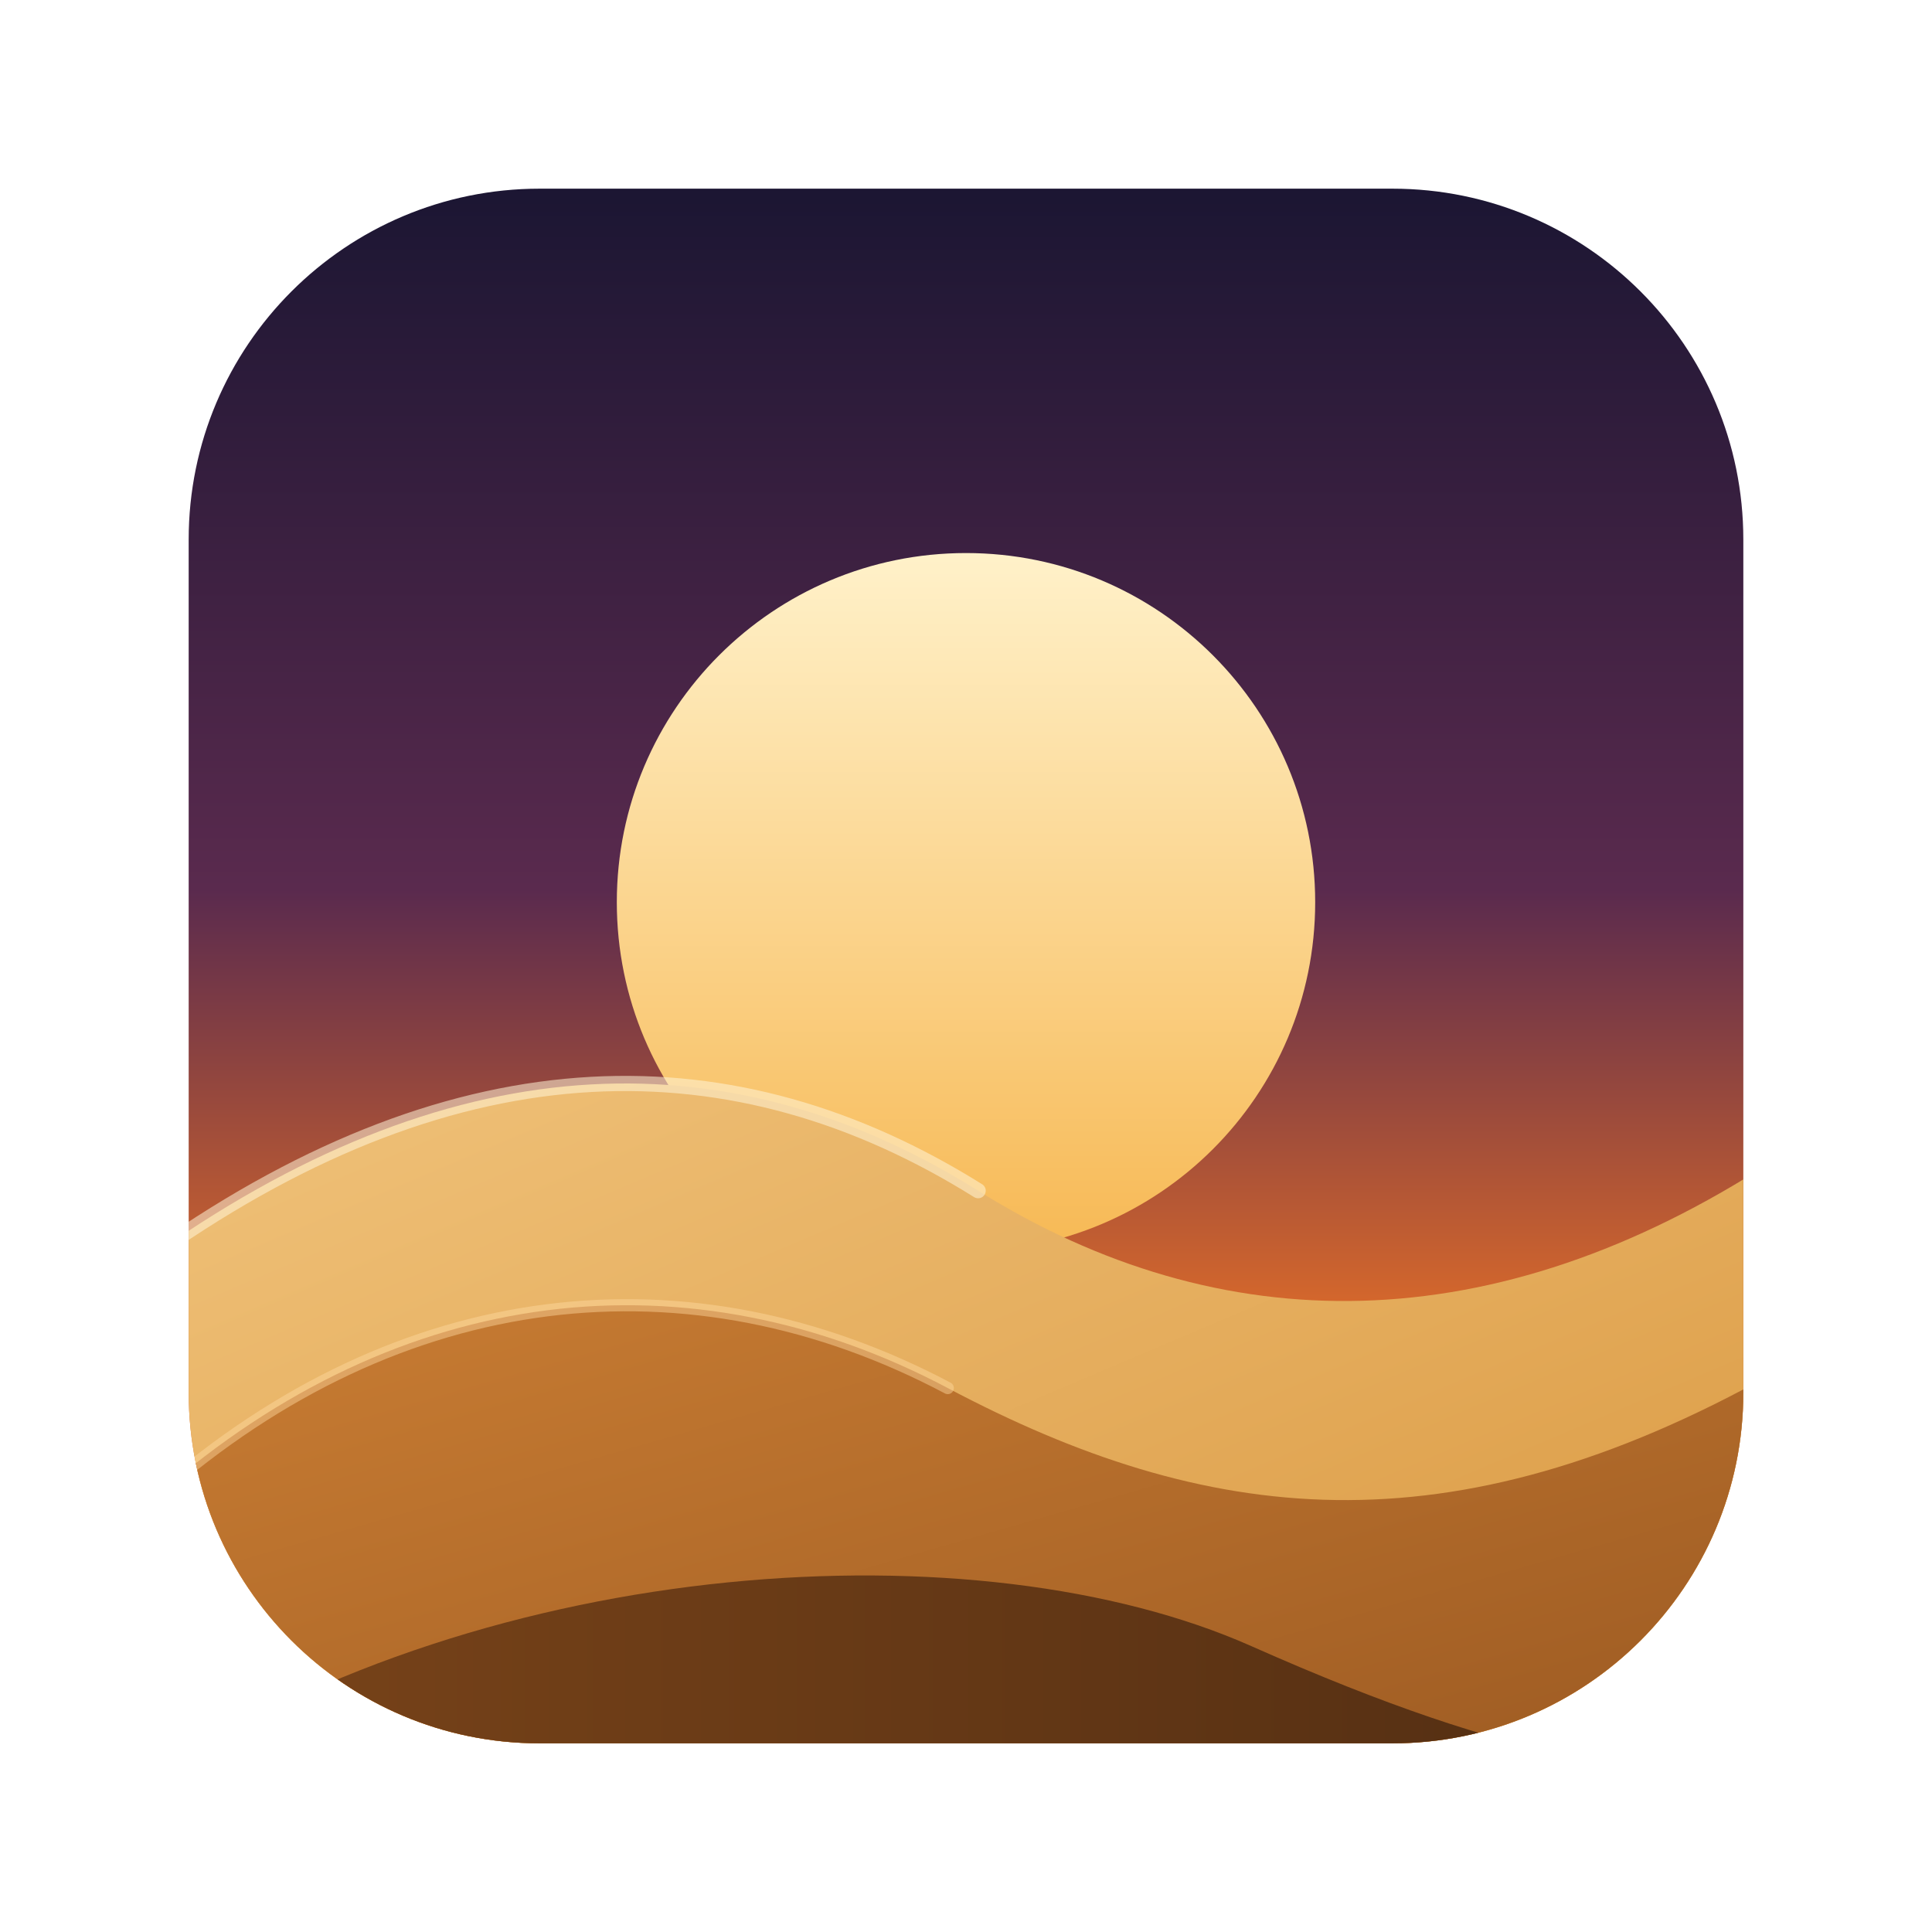
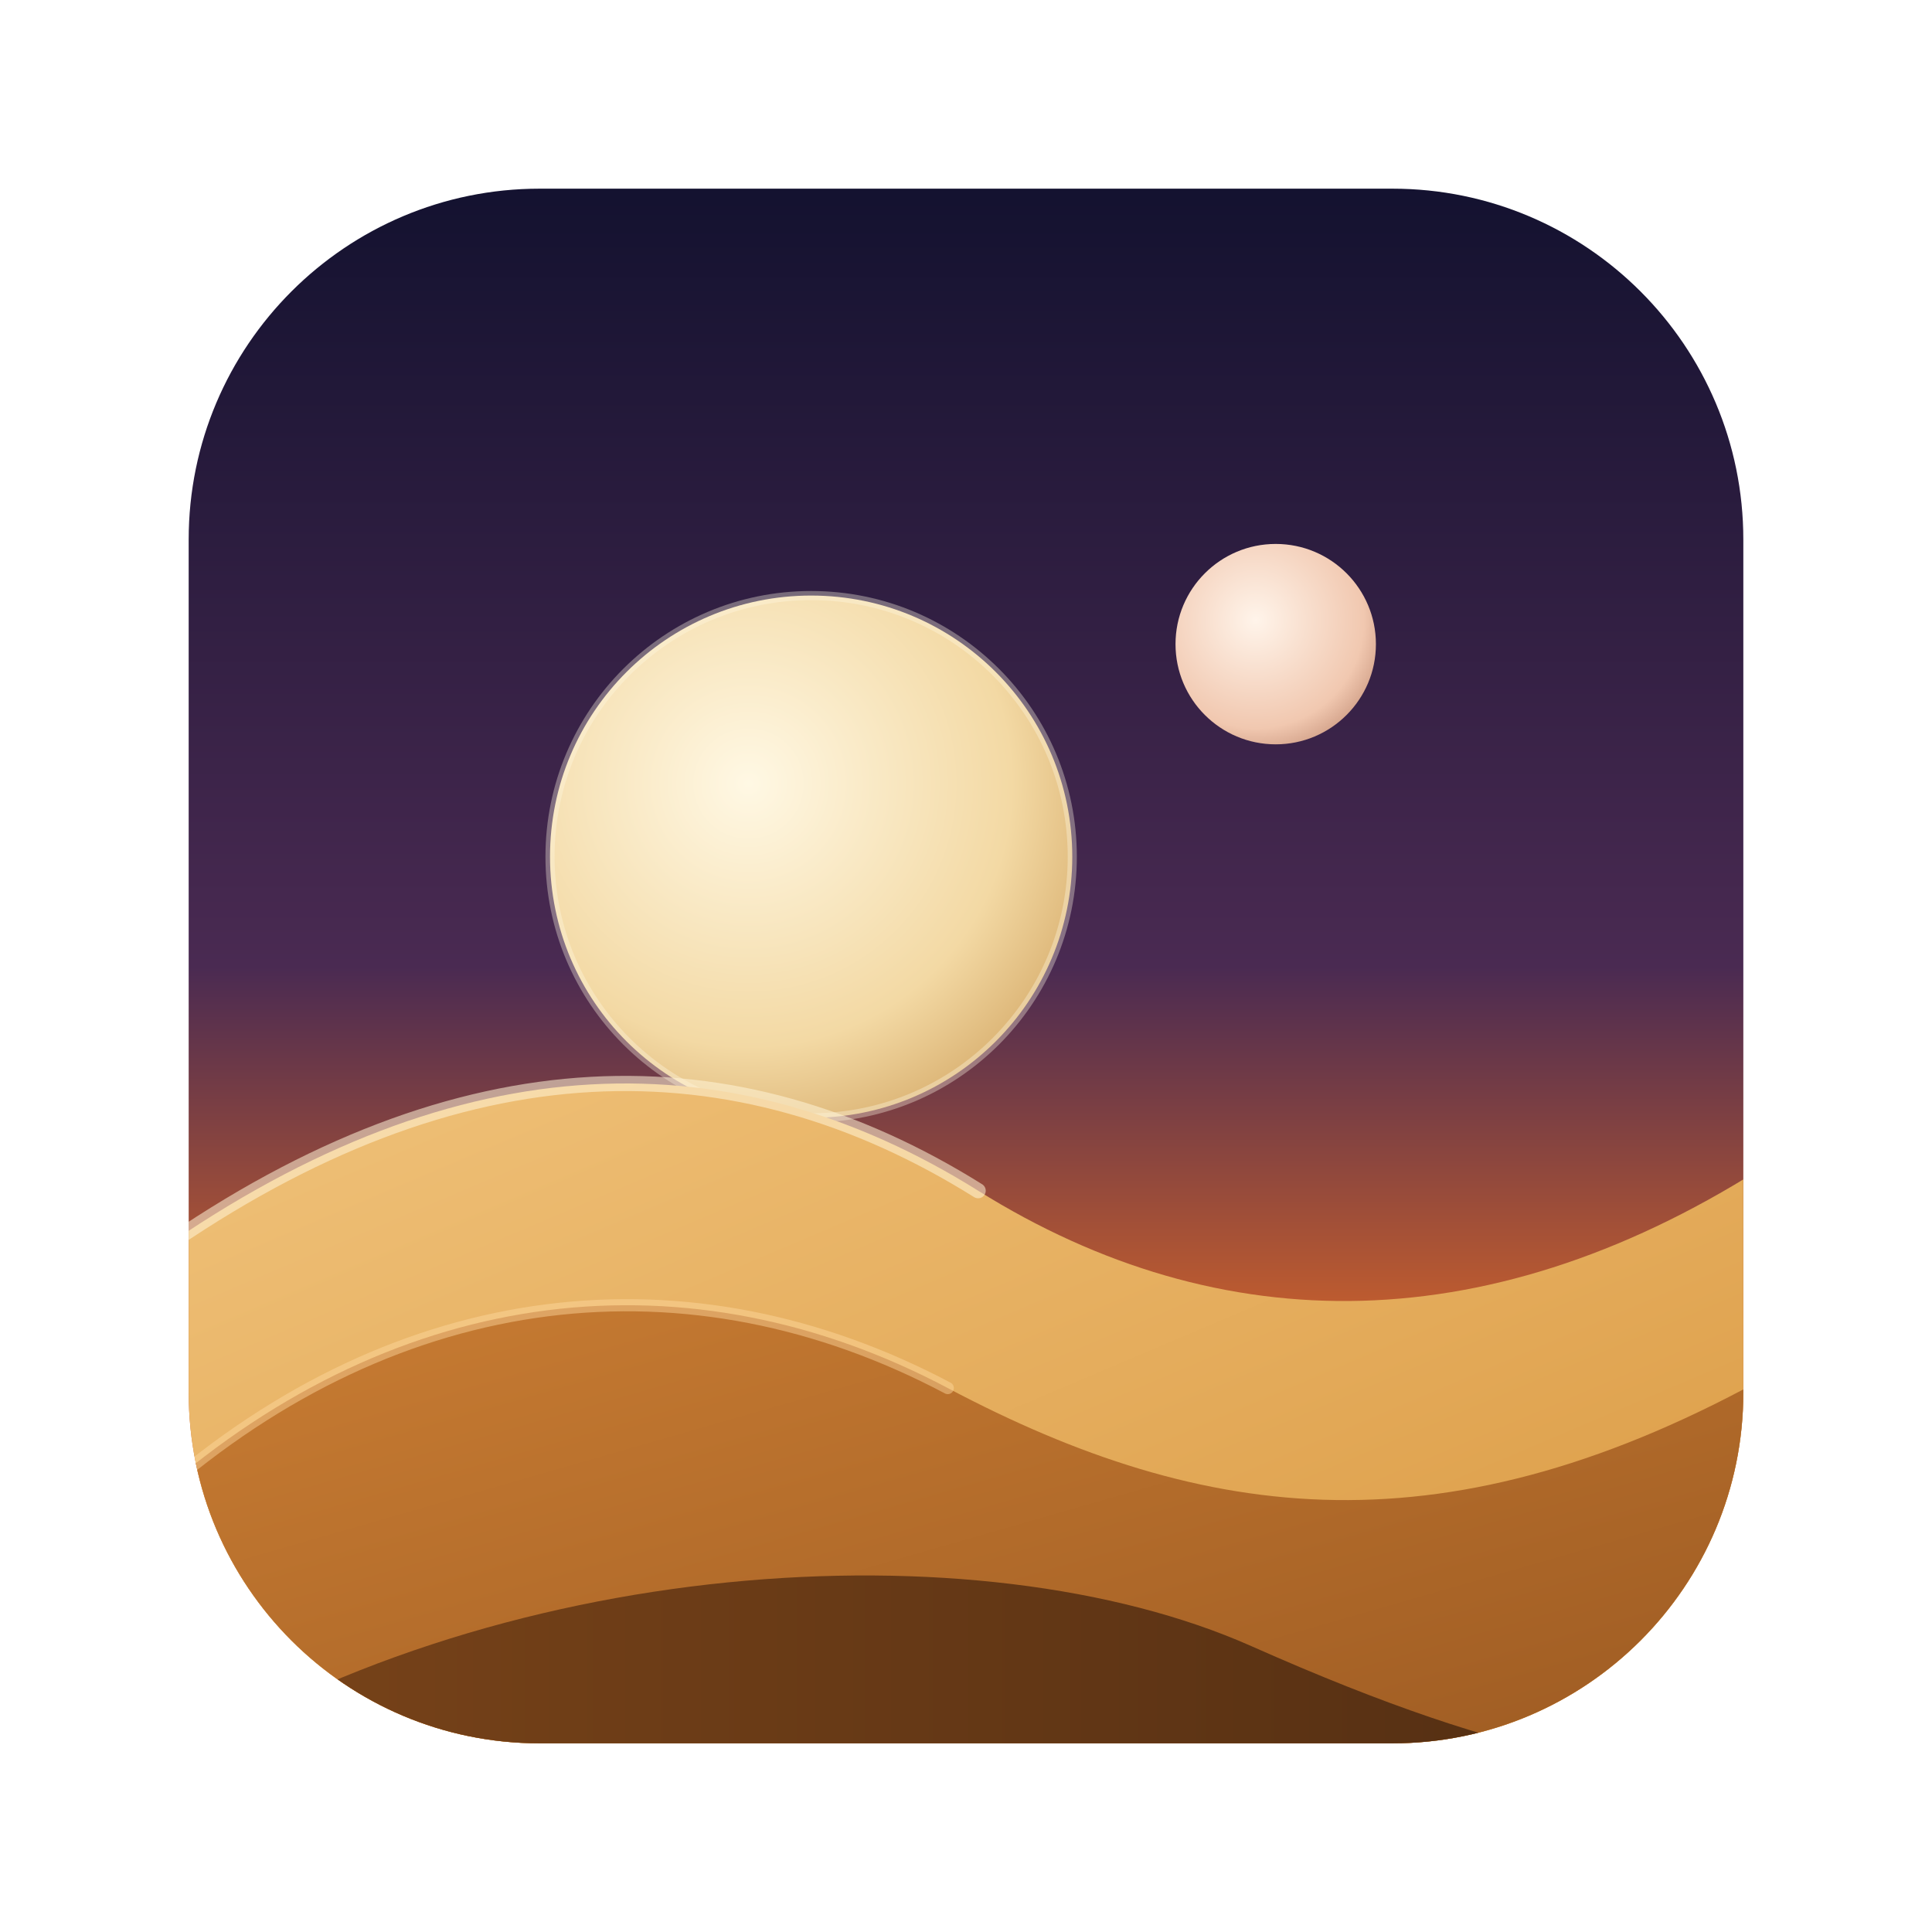
<svg xmlns="http://www.w3.org/2000/svg" width="1024" height="1024" viewBox="0 0 1024 1024">
  <defs>
    <linearGradient id="sky" x1="0" y1="0" x2="0" y2="1">
-       <stop offset="0" stop-color="#1c1633" />
-       <stop offset="0.45" stop-color="#5a2a4e" />
-       <stop offset="0.72" stop-color="#d4672c" />
-       <stop offset="1" stop-color="#f2a65a" />
+       <stop offset="0" stop-color="#141230" />
+       <stop offset="0.5" stop-color="#4a2a52" />
+       <stop offset="0.74" stop-color="#c8602c" />
+       <stop offset="1" stop-color="#f0a458" />
    </linearGradient>
-     <linearGradient id="sun" x1="0" y1="0" x2="0" y2="1">
-       <stop offset="0" stop-color="#fff1c9" />
-       <stop offset="1" stop-color="#f7b955" />
-     </linearGradient>
+     <radialGradient id="moonBig" cx="0.38" cy="0.36" r="0.72">
+       <stop offset="0" stop-color="#fff8e4" />
+       <stop offset="0.7" stop-color="#f3d9a4" />
+       <stop offset="1" stop-color="#d9b070" />
+     </radialGradient>
+     <radialGradient id="moonSmall" cx="0.4" cy="0.38" r="0.72">
+       <stop offset="0" stop-color="#fff4ea" />
+       <stop offset="0.75" stop-color="#f1c8b0" />
+       <stop offset="1" stop-color="#c9967e" />
+     </radialGradient>
    <linearGradient id="d1" x1="0" y1="0" x2="1" y2="1">
      <stop offset="0" stop-color="#f0c27a" />
      <stop offset="1" stop-color="#d9973f" />
    </linearGradient>
    <linearGradient id="d2" x1="0" y1="0" x2="1" y2="1">
      <stop offset="0" stop-color="#c97d33" />
      <stop offset="1" stop-color="#9c5a22" />
    </linearGradient>
    <linearGradient id="d3" x1="0" y1="0" x2="1" y2="0">
      <stop offset="0" stop-color="#7a4419" />
      <stop offset="1" stop-color="#4f2c12" />
    </linearGradient>
    <clipPath id="tile">
      <rect x="100" y="100" width="824" height="824" rx="186" ry="186" />
    </clipPath>
  </defs>
  <g clip-path="url(#tile)">
    <g transform="translate(100 100) scale(0.8046875)">
      <rect width="1024" height="1024" fill="url(#sky)" />
-       <circle cx="512" cy="470" r="230" fill="url(#sun)" />
+       <circle cx="410" cy="440" r="172" fill="url(#moonBig)" />
+       <circle cx="410" cy="440" r="172" fill="none" stroke="#fff8e4" stroke-opacity="0.35" stroke-width="6" />
+       <circle cx="716" cy="300" r="66" fill="url(#moonSmall)" />
      <path d="M-20 700 C 180 560, 360 560, 520 660 S 860 760, 1044 640 L 1044 1044 L -20 1044 Z" fill="url(#d1)" />
      <path d="M-20 860 C 140 720, 330 700, 500 790 S 830 900, 1044 780 L 1044 1044 L -20 1044 Z" fill="url(#d2)" />
      <path d="M-20 1044 C 200 900, 520 880, 700 960 S 960 1044, 1044 1044 Z" fill="url(#d3)" />
      <path d="M-20 700 C 180 560, 360 560, 520 660" stroke="#fff3d6" stroke-opacity="0.55" stroke-width="10" fill="none" stroke-linecap="round" />
      <path d="M-20 860 C 140 720, 330 700, 500 790" stroke="#ffd9a0" stroke-opacity="0.45" stroke-width="8" fill="none" stroke-linecap="round" />
    </g>
  </g>
</svg>
